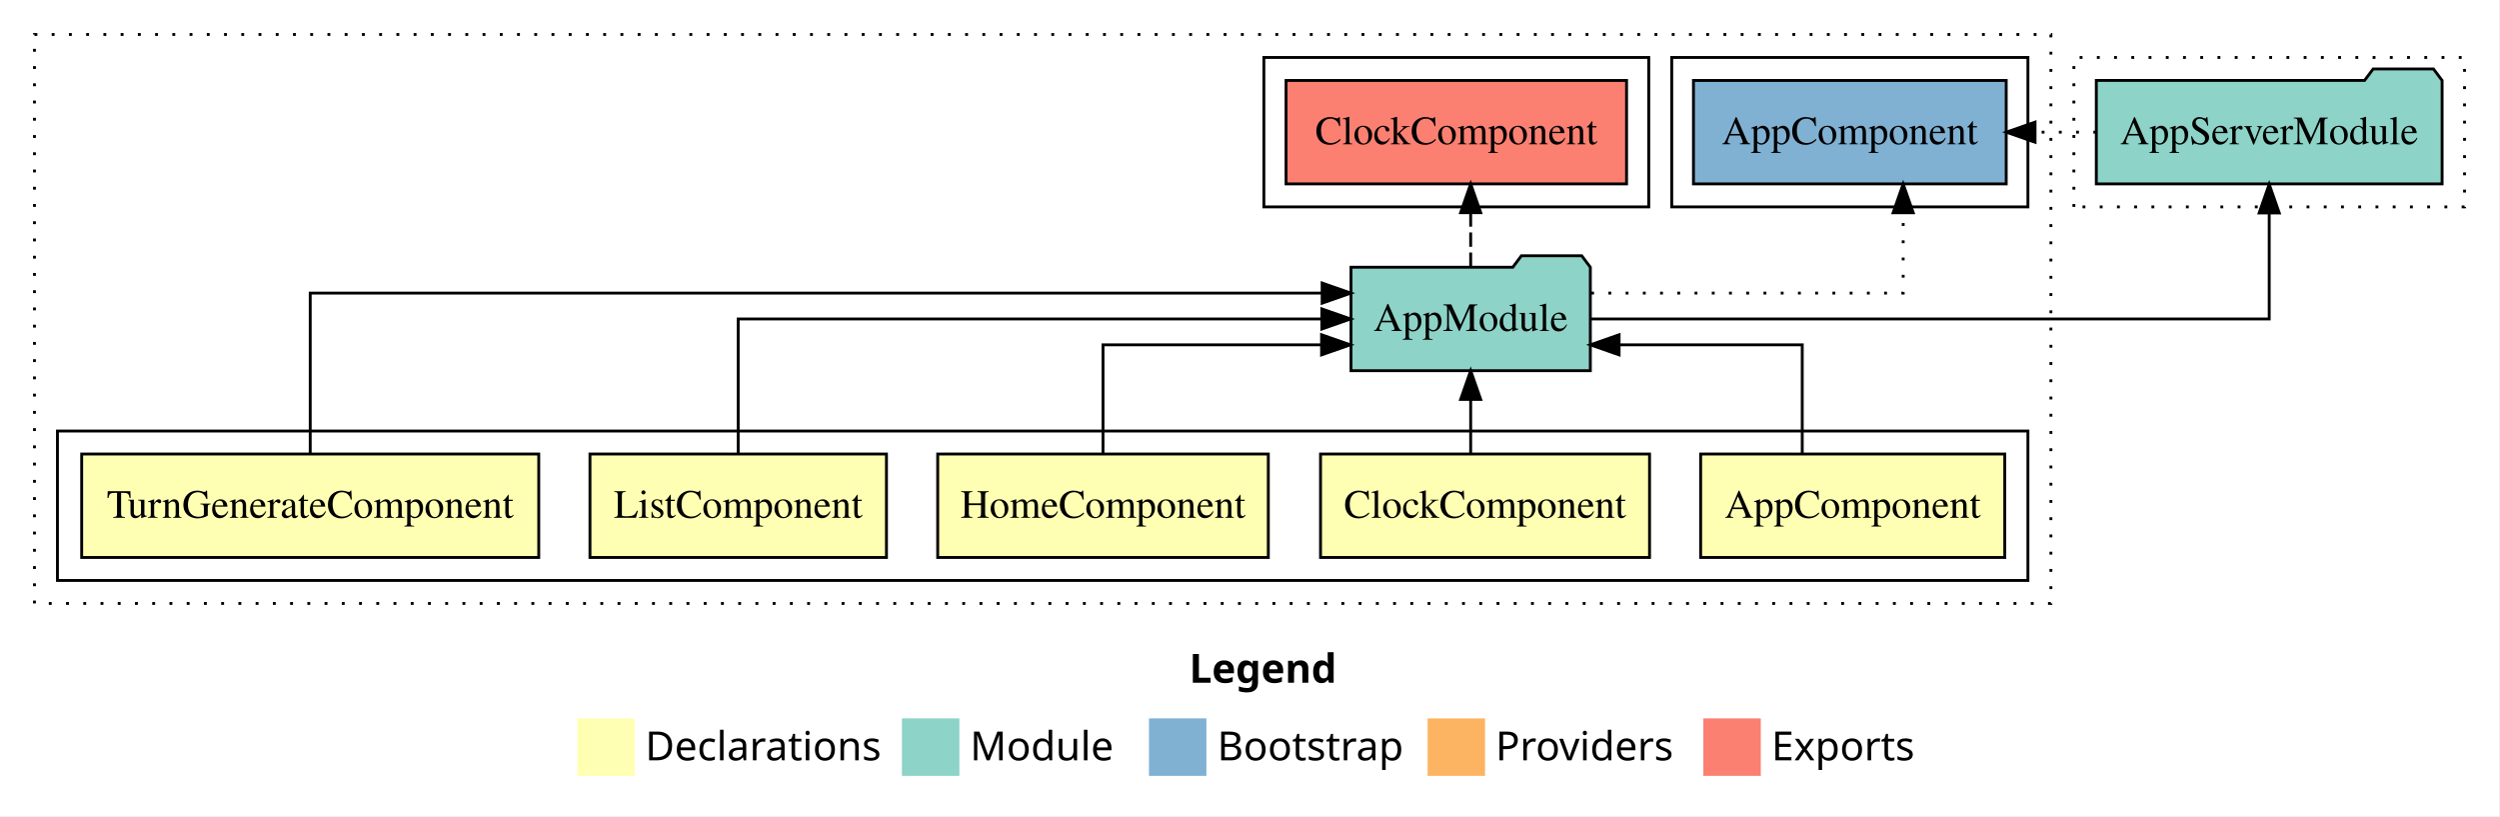
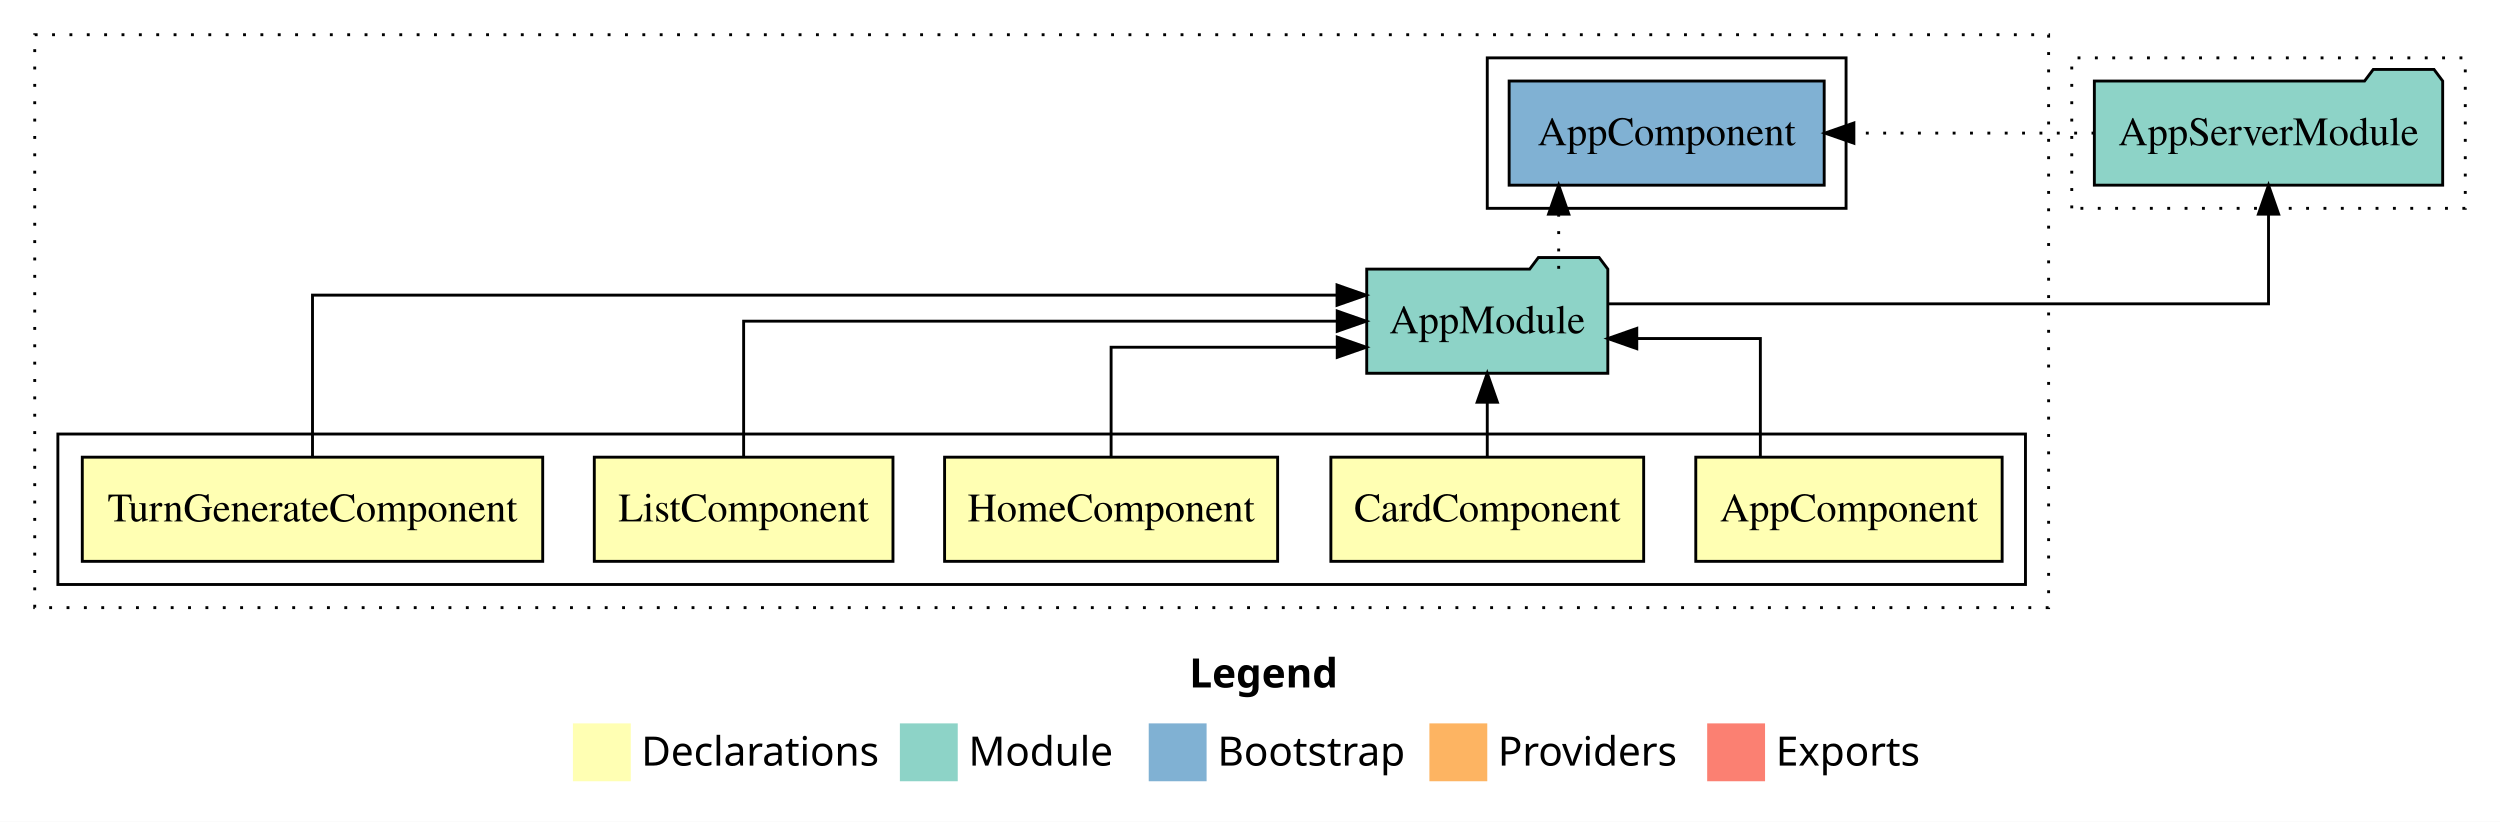
- <svg xmlns="http://www.w3.org/2000/svg" width="870pt" height="284pt" viewBox="0.00 0.00 870.00 284.00">
+ <svg xmlns="http://www.w3.org/2000/svg" width="864pt" height="284pt" viewBox="0.00 0.00 864.00 284.00">
  <g id="graph0" class="graph" transform="scale(1 1) rotate(0) translate(4 280)">
-     <polygon fill="white" stroke="transparent" points="-4,4 -4,-280 866,-280 866,4 -4,4" />
-     <text text-anchor="start" x="410.01" y="-42.4" font-family="sans-serif" font-weight="bold" font-size="14.00">Legend</text>
-     <polygon fill="#ffffb3" stroke="transparent" points="197,-10 197,-30 217,-30 217,-10 197,-10" />
-     <text text-anchor="start" x="220.63" y="-15.4" font-family="sans-serif" font-size="14.00">  Declarations</text>
-     <polygon fill="#8dd3c7" stroke="transparent" points="310,-10 310,-30 330,-30 330,-10 310,-10" />
-     <text text-anchor="start" x="333.73" y="-15.4" font-family="sans-serif" font-size="14.00">  Module</text>
-     <polygon fill="#80b1d3" stroke="transparent" points="396,-10 396,-30 416,-30 416,-10 396,-10" />
-     <text text-anchor="start" x="419.78" y="-15.4" font-family="sans-serif" font-size="14.00">  Bootstrap</text>
-     <polygon fill="#fdb462" stroke="transparent" points="493,-10 493,-30 513,-30 513,-10 493,-10" />
-     <text text-anchor="start" x="516.67" y="-15.4" font-family="sans-serif" font-size="14.00">  Providers</text>
-     <polygon fill="#fb8072" stroke="transparent" points="589,-10 589,-30 609,-30 609,-10 589,-10" />
-     <text text-anchor="start" x="612.73" y="-15.4" font-family="sans-serif" font-size="14.00">  Exports</text>
+     <polygon fill="white" stroke="transparent" points="-4,4 -4,-280 860,-280 860,4 -4,4" />
+     <text text-anchor="start" x="407.01" y="-42.4" font-family="sans-serif" font-weight="bold" font-size="14.00">Legend</text>
+     <polygon fill="#ffffb3" stroke="transparent" points="194,-10 194,-30 214,-30 214,-10 194,-10" />
+     <text text-anchor="start" x="217.63" y="-15.4" font-family="sans-serif" font-size="14.00">  Declarations</text>
+     <polygon fill="#8dd3c7" stroke="transparent" points="307,-10 307,-30 327,-30 327,-10 307,-10" />
+     <text text-anchor="start" x="330.73" y="-15.4" font-family="sans-serif" font-size="14.00">  Module</text>
+     <polygon fill="#80b1d3" stroke="transparent" points="393,-10 393,-30 413,-30 413,-10 393,-10" />
+     <text text-anchor="start" x="416.78" y="-15.4" font-family="sans-serif" font-size="14.00">  Bootstrap</text>
+     <polygon fill="#fdb462" stroke="transparent" points="490,-10 490,-30 510,-30 510,-10 490,-10" />
+     <text text-anchor="start" x="513.67" y="-15.4" font-family="sans-serif" font-size="14.00">  Providers</text>
+     <polygon fill="#fb8072" stroke="transparent" points="586,-10 586,-30 606,-30 606,-10 586,-10" />
+     <text text-anchor="start" x="609.73" y="-15.4" font-family="sans-serif" font-size="14.00">  Exports</text>
    <g id="clust1" class="cluster">
-       <polygon fill="none" stroke="black" stroke-dasharray="1,5" points="8,-70 8,-268 710,-268 710,-70 8,-70" />
+       <polygon fill="none" stroke="black" stroke-dasharray="1,5" points="8,-70 8,-268 704,-268 704,-70 8,-70" />
    </g>
    <g id="clust2" class="cluster">
-       <polygon fill="none" stroke="black" points="16,-78 16,-130 702,-130 702,-78 16,-78" />
-     </g>
-     <g id="clust9" class="cluster">
-       <polygon fill="none" stroke="black" points="436,-208 436,-260 570,-260 570,-208 436,-208" />
+       <polygon fill="none" stroke="black" points="16,-78 16,-130 696,-130 696,-78 16,-78" />
    </g>
    <g id="clust10" class="cluster">
-       <polygon fill="none" stroke="black" points="578,-208 578,-260 702,-260 702,-208 578,-208" />
+       <polygon fill="none" stroke="black" points="510,-208 510,-260 634,-260 634,-208 510,-208" />
    </g>
    <g id="clust12" class="cluster">
-       <polygon fill="none" stroke="black" stroke-dasharray="1,5" points="718,-208 718,-260 854,-260 854,-208 718,-208" />
+       <polygon fill="none" stroke="black" stroke-dasharray="1,5" points="712,-208 712,-260 848,-260 848,-208 712,-208" />
    </g>
    <g id="node1" class="node">
-       <polygon fill="#ffffb3" stroke="black" points="693.94,-122 588.06,-122 588.06,-86 693.94,-86 693.94,-122" />
-       <text text-anchor="middle" x="641" y="-99.8" font-family="Times,serif" font-size="14.00">AppComponent</text>
+       <polygon fill="#ffffb3" stroke="black" points="687.94,-122 582.06,-122 582.06,-86 687.94,-86 687.94,-122" />
+       <text text-anchor="middle" x="635" y="-99.8" font-family="Times,serif" font-size="14.00">AppComponent</text>
    </g>
    <g id="node6" class="node">
-       <polygon fill="#8dd3c7" stroke="black" points="549.66,-187 546.66,-191 525.66,-191 522.66,-187 466.34,-187 466.34,-151 549.66,-151 549.66,-187" />
-       <text text-anchor="middle" x="508" y="-164.8" font-family="Times,serif" font-size="14.00">AppModule</text>
+       <polygon fill="#8dd3c7" stroke="black" points="551.66,-187 548.66,-191 527.66,-191 524.66,-187 468.34,-187 468.34,-151 551.66,-151 551.66,-187" />
+       <text text-anchor="middle" x="510" y="-164.8" font-family="Times,serif" font-size="14.00">AppModule</text>
    </g>
    <g id="edge1" class="edge">
-       <path fill="none" stroke="black" d="M623.43,-122.03C623.43,-138.4 623.43,-160 623.43,-160 623.43,-160 559.67,-160 559.67,-160" />
-       <polygon fill="black" stroke="black" points="559.67,-156.5 549.67,-160 559.67,-163.5 559.67,-156.5" />
+       <path fill="none" stroke="black" d="M604.38,-122.02C604.38,-139.37 604.38,-163 604.38,-163 604.38,-163 561.67,-163 561.67,-163" />
+       <polygon fill="black" stroke="black" points="561.67,-159.5 551.67,-163 561.67,-166.5 561.67,-159.5" />
    </g>
    <g id="node2" class="node">
-       <polygon fill="#ffffb3" stroke="black" points="570.27,-122 455.73,-122 455.73,-86 570.27,-86 570.27,-122" />
-       <text text-anchor="middle" x="513" y="-99.8" font-family="Times,serif" font-size="14.00">ClockComponent</text>
+       <polygon fill="#ffffb3" stroke="black" points="564.05,-122 455.95,-122 455.95,-86 564.05,-86 564.05,-122" />
+       <text text-anchor="middle" x="510" y="-99.8" font-family="Times,serif" font-size="14.00">CardComponent</text>
    </g>
    <g id="edge2" class="edge">
-       <path fill="none" stroke="black" d="M508,-122.11C508,-122.11 508,-140.99 508,-140.99" />
-       <polygon fill="black" stroke="black" points="504.5,-140.99 508,-150.99 511.5,-140.99 504.5,-140.99" />
+       <path fill="none" stroke="black" d="M510,-122.11C510,-122.11 510,-140.99 510,-140.99" />
+       <polygon fill="black" stroke="black" points="506.5,-140.99 510,-150.99 513.5,-140.99 506.5,-140.99" />
    </g>
    <g id="node3" class="node">
      <polygon fill="#ffffb3" stroke="black" points="437.55,-122 322.45,-122 322.45,-86 437.55,-86 437.55,-122" />
      <text text-anchor="middle" x="380" y="-99.8" font-family="Times,serif" font-size="14.00">HomeComponent</text>
    </g>
    <g id="edge3" class="edge">
-       <path fill="none" stroke="black" d="M380,-122.03C380,-138.4 380,-160 380,-160 380,-160 456.09,-160 456.09,-160" />
-       <polygon fill="black" stroke="black" points="456.09,-163.5 466.09,-160 456.09,-156.5 456.09,-163.5" />
+       <path fill="none" stroke="black" d="M380,-122.03C380,-138.4 380,-160 380,-160 380,-160 458.15,-160 458.15,-160" />
+       <polygon fill="black" stroke="black" points="458.15,-163.5 468.15,-160 458.15,-156.5 458.15,-163.5" />
    </g>
    <g id="node4" class="node">
      <polygon fill="#ffffb3" stroke="black" points="304.61,-122 201.39,-122 201.39,-86 304.61,-86 304.61,-122" />
      <text text-anchor="middle" x="253" y="-99.8" font-family="Times,serif" font-size="14.00">ListComponent</text>
    </g>
    <g id="edge4" class="edge">
-       <path fill="none" stroke="black" d="M253,-122.11C253,-141.34 253,-169 253,-169 253,-169 456.18,-169 456.18,-169" />
-       <polygon fill="black" stroke="black" points="456.18,-172.5 466.18,-169 456.18,-165.5 456.18,-172.5" />
+       <path fill="none" stroke="black" d="M253,-122.11C253,-141.34 253,-169 253,-169 253,-169 458.14,-169 458.14,-169" />
+       <polygon fill="black" stroke="black" points="458.14,-172.5 468.14,-169 458.14,-165.5 458.14,-172.5" />
    </g>
    <g id="node5" class="node">
      <polygon fill="#ffffb3" stroke="black" points="183.56,-122 24.44,-122 24.44,-86 183.56,-86 183.56,-122" />
      <text text-anchor="middle" x="104" y="-99.8" font-family="Times,serif" font-size="14.00">TurnGenerateComponent</text>
    </g>
    <g id="edge5" class="edge">
-       <path fill="none" stroke="black" d="M104,-122.29C104,-144.21 104,-178 104,-178 104,-178 456.29,-178 456.29,-178" />
-       <polygon fill="black" stroke="black" points="456.29,-181.5 466.29,-178 456.29,-174.5 456.29,-181.5" />
+       <path fill="none" stroke="black" d="M104,-122.29C104,-144.21 104,-178 104,-178 104,-178 458.08,-178 458.08,-178" />
+       <polygon fill="black" stroke="black" points="458.08,-181.5 468.08,-178 458.08,-174.5 458.08,-181.5" />
    </g>
    <g id="node7" class="node">
-       <polygon fill="#fb8072" stroke="black" points="562.27,-252 443.73,-252 443.73,-216 562.27,-216 562.27,-252" />
-       <text text-anchor="middle" x="503" y="-229.8" font-family="Times,serif" font-size="14.00">ClockComponent </text>
+       <polygon fill="#80b1d3" stroke="black" points="626.44,-252 517.56,-252 517.56,-216 626.44,-216 626.44,-252" />
+       <text text-anchor="middle" x="572" y="-229.8" font-family="Times,serif" font-size="14.00">AppComponent </text>
    </g>
    <g id="edge6" class="edge">
-       <path fill="none" stroke="black" stroke-dasharray="5,2" d="M508,-187.11C508,-187.11 508,-205.99 508,-205.99" />
-       <polygon fill="black" stroke="black" points="504.5,-205.99 508,-215.99 511.5,-205.99 504.5,-205.99" />
+       <path fill="none" stroke="black" stroke-dasharray="1,5" d="M534.68,-187.11C534.68,-187.11 534.68,-205.99 534.68,-205.99" />
+       <polygon fill="black" stroke="black" points="531.18,-205.99 534.68,-215.99 538.18,-205.99 531.18,-205.99" />
    </g>
    <g id="node8" class="node">
-       <polygon fill="#80b1d3" stroke="black" points="694.44,-252 585.56,-252 585.56,-216 694.44,-216 694.44,-252" />
-       <text text-anchor="middle" x="640" y="-229.8" font-family="Times,serif" font-size="14.00">AppComponent </text>
+       <polygon fill="#8dd3c7" stroke="black" points="840.19,-252 837.19,-256 816.19,-256 813.19,-252 719.81,-252 719.81,-216 840.19,-216 840.19,-252" />
+       <text text-anchor="middle" x="780" y="-229.8" font-family="Times,serif" font-size="14.00">AppServerModule</text>
    </g>
    <g id="edge7" class="edge">
-       <path fill="none" stroke="black" stroke-dasharray="1,5" d="M549.94,-178C594.5,-178 658.57,-178 658.57,-178 658.57,-178 658.57,-205.97 658.57,-205.97" />
-       <polygon fill="black" stroke="black" points="655.07,-205.97 658.57,-215.97 662.07,-205.97 655.07,-205.97" />
-     </g>
-     <g id="node9" class="node">
-       <polygon fill="#8dd3c7" stroke="black" points="846.19,-252 843.19,-256 822.19,-256 819.19,-252 725.81,-252 725.81,-216 846.19,-216 846.19,-252" />
-       <text text-anchor="middle" x="786" y="-229.8" font-family="Times,serif" font-size="14.00">AppServerModule</text>
+       <path fill="none" stroke="black" d="M551.89,-175C627.73,-175 780,-175 780,-175 780,-175 780,-205.98 780,-205.98" />
+       <polygon fill="black" stroke="black" points="776.5,-205.98 780,-215.98 783.5,-205.98 776.5,-205.98" />
    </g>
    <g id="edge8" class="edge">
-       <path fill="none" stroke="black" d="M549.92,-169C627.58,-169 786,-169 786,-169 786,-169 786,-205.89 786,-205.89" />
-       <polygon fill="black" stroke="black" points="782.5,-205.89 786,-215.89 789.5,-205.89 782.5,-205.89" />
-     </g>
-     <g id="edge9" class="edge">
-       <path fill="none" stroke="black" stroke-dasharray="1,5" d="M725.77,-234C725.77,-234 704.48,-234 704.48,-234" />
-       <polygon fill="black" stroke="black" points="704.48,-230.5 694.48,-234 704.48,-237.5 704.48,-230.5" />
+       <path fill="none" stroke="black" stroke-dasharray="1,5" d="M719.84,-234C719.84,-234 636.7,-234 636.7,-234" />
+       <polygon fill="black" stroke="black" points="636.7,-230.5 626.7,-234 636.7,-237.5 636.7,-230.5" />
    </g>
  </g>
</svg>
